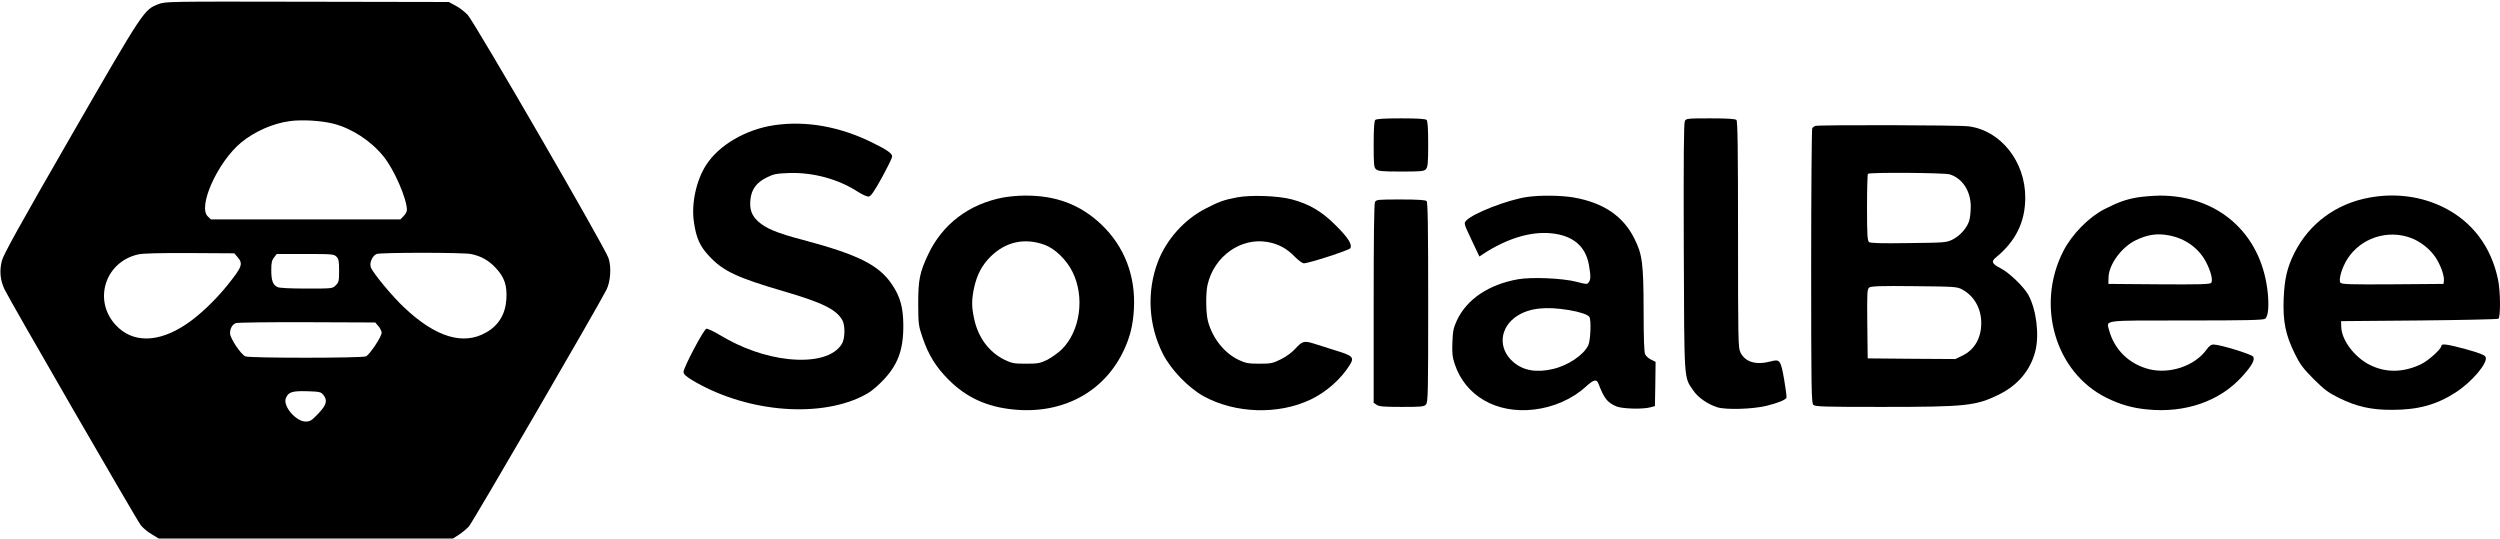
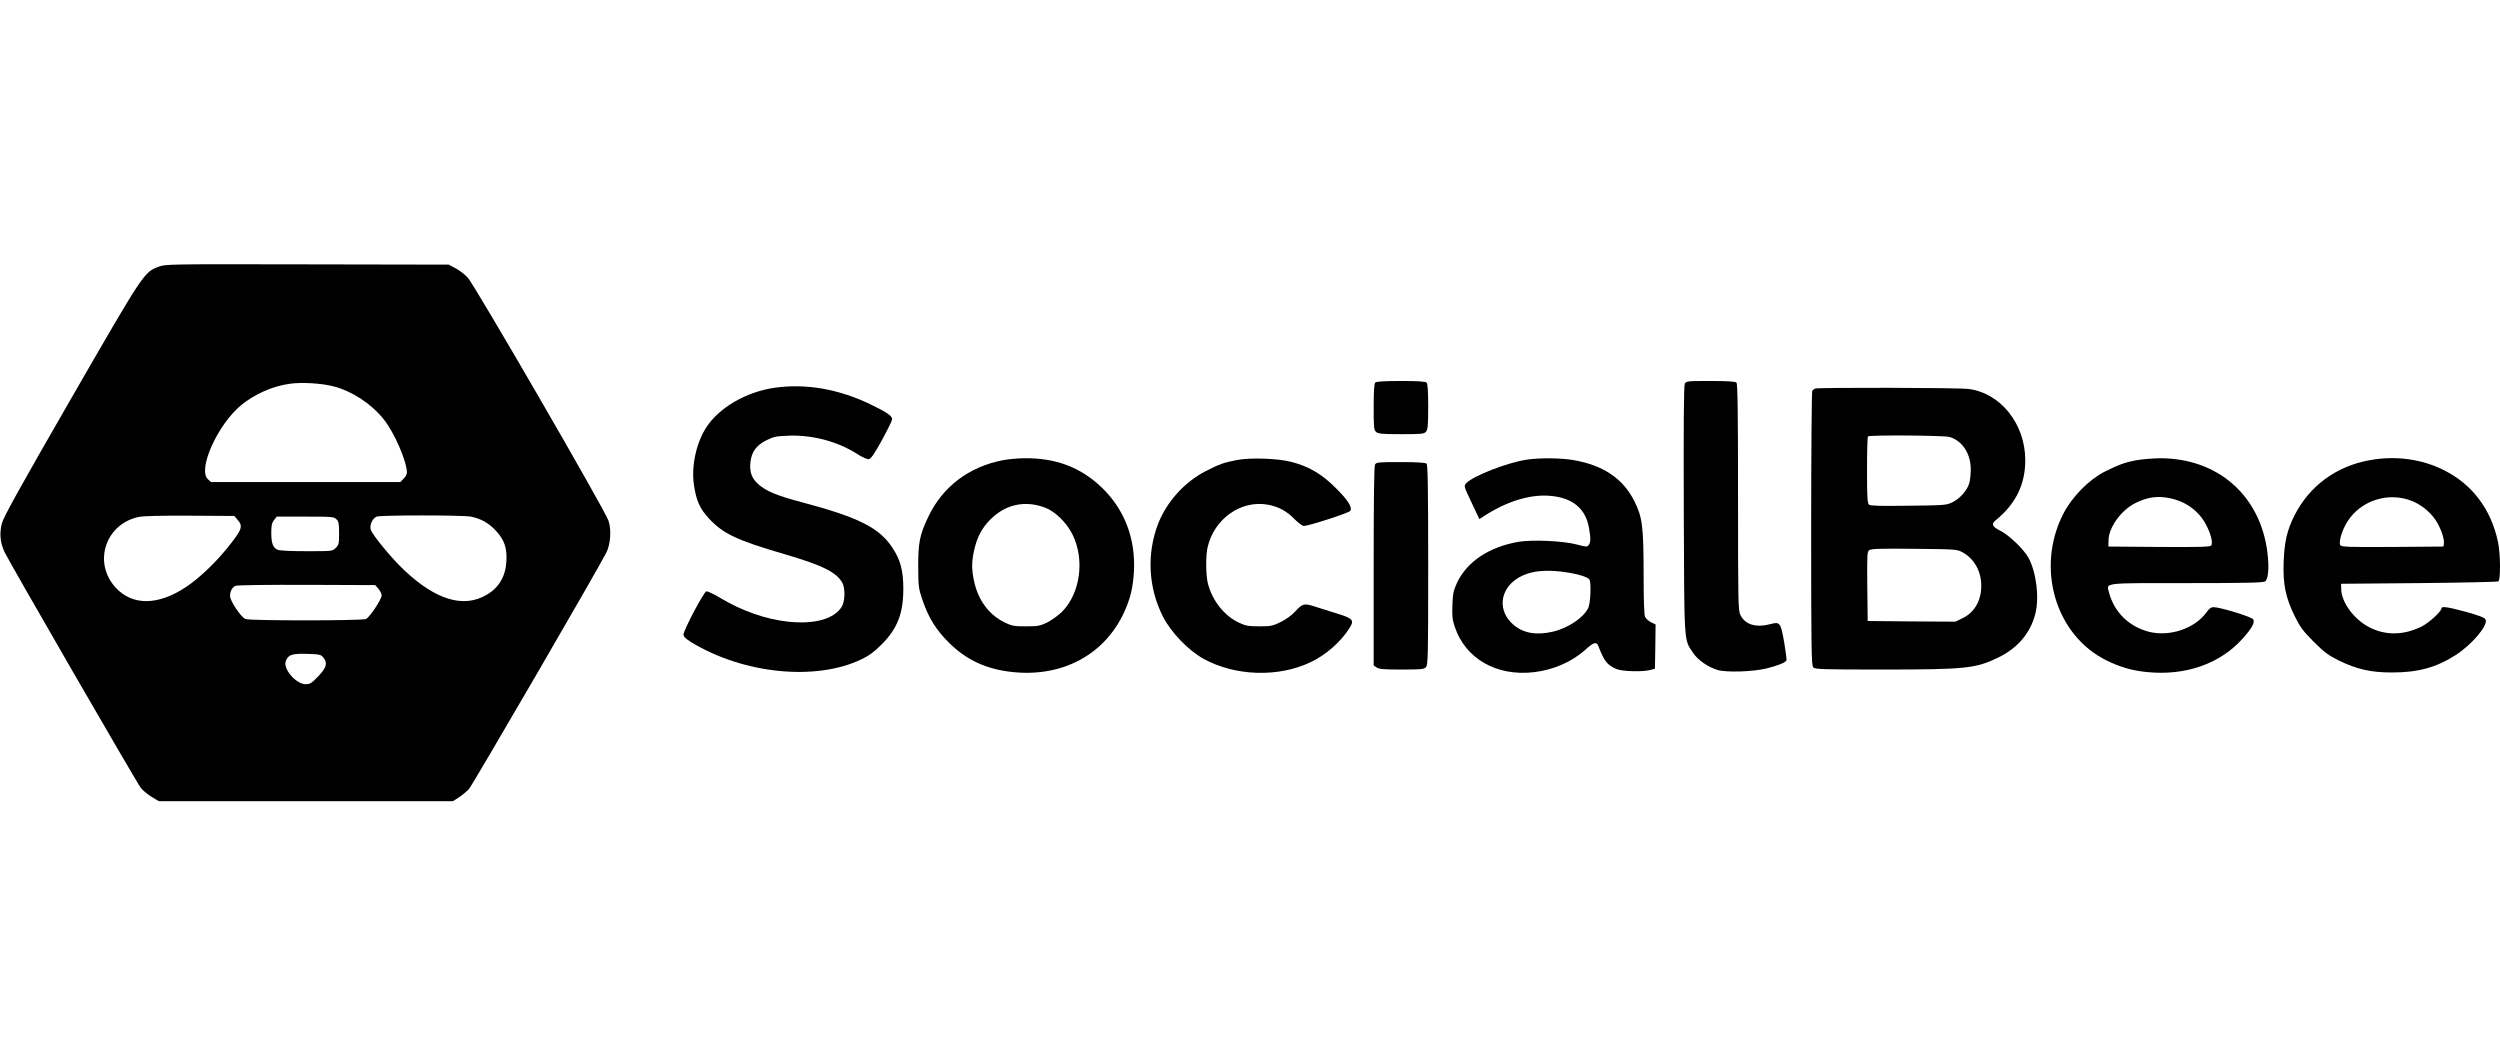
- <svg xmlns="http://www.w3.org/2000/svg" version="1.0" width="1880pt" height="405pt" viewBox="0 0 1880 405" preserveAspectRatio="xMidYMid meet">
+ <svg xmlns="http://www.w3.org/2000/svg" version="1.0" width="141px" height="60px" viewBox="0 0 1880 405" preserveAspectRatio="xMidYMid meet">
  <g transform="translate(0,405) scale(0.1,-0.1)" fill="#000000" stroke="none">
    <path d="M1192 4019 c-110 -43 -108 -39 -657 -991 -390 -677 -509 -892 -521 -939 -19 -75 -13 -144 20 -215 34 -73 993 -1733 1025 -1774 15 -19 52 -50 81 -67 l54 -33 1106 0 1106 0 45 29 c24 15 58 44 75 62 27 29 966 1645 1034 1779 31 61 39 171 16 239 -25 78 -1010 1778 -1059 1829 -23 24 -64 56 -92 70 l-50 27 -1065 2 c-1049 2 -1066 2 -1118 -18z m1315 -899 c139 -36 281 -128 376 -245 81 -99 177 -320 177 -404 0 -12 -11 -33 -25 -46 l-24 -25 -712 0 -713 0 -23 22 c-78 73 73 409 250 556 101 83 238 144 366 161 89 13 237 4 328 -19z m-721 -1003 c44 -51 36 -73 -80 -217 -92 -113 -210 -225 -307 -289 -209 -140 -403 -142 -529 -5 -172 186 -79 476 170 531 38 8 158 11 388 10 l334 -2 24 -28z m1754 23 c77 -15 136 -48 190 -107 64 -69 84 -130 78 -232 -7 -113 -58 -198 -152 -251 -172 -99 -379 -36 -615 186 -89 83 -236 260 -252 303 -13 33 11 88 43 101 31 12 643 12 708 0z m-1010 -20 c17 -17 20 -33 20 -105 0 -78 -2 -88 -25 -110 -24 -25 -25 -25 -219 -25 -122 0 -204 4 -219 11 -35 16 -47 49 -47 128 0 54 4 74 21 95 l20 26 215 0 c201 0 215 -1 234 -20z m316 -523 c13 -15 24 -38 24 -49 0 -30 -90 -165 -118 -178 -30 -13 -870 -14 -906 0 -33 12 -116 136 -116 173 0 37 16 66 43 77 12 5 251 8 535 7 l514 -2 24 -28z m-415 -516 c34 -42 25 -76 -38 -142 -50 -52 -61 -59 -95 -59 -72 0 -171 115 -149 174 19 48 46 57 159 54 95 -3 105 -5 123 -27z" />
    <path d="M10342 3148 c-8 -8 -12 -63 -12 -183 0 -154 2 -174 18 -188 16 -14 44 -17 189 -17 152 0 172 2 186 18 14 16 17 44 17 188 0 119 -4 174 -12 182 -8 8 -66 12 -193 12 -127 0 -185 -4 -193 -12z" />
    <path d="M12670 3140 c-8 -14 -10 -300 -8 -948 4 -1029 0 -973 71 -1078 34 -52 111 -105 182 -127 65 -20 265 -14 368 11 85 21 140 43 151 60 3 5 -5 67 -17 137 -26 148 -32 156 -102 137 -110 -29 -191 -5 -227 68 -17 33 -18 96 -18 886 0 648 -3 853 -12 862 -8 8 -66 12 -195 12 -172 0 -183 -1 -193 -20z" />
    <path d="M5825 3109 c-215 -31 -419 -150 -515 -300 -74 -115 -112 -289 -92 -427 17 -121 45 -184 115 -258 105 -113 210 -162 562 -265 292 -85 398 -138 441 -220 21 -41 18 -137 -5 -175 -57 -94 -205 -135 -404 -114 -172 19 -348 81 -513 180 -47 28 -93 50 -102 48 -19 -3 -171 -290 -172 -325 0 -16 16 -31 59 -58 394 -239 939 -293 1281 -127 55 26 95 56 150 111 120 121 164 235 163 426 -1 133 -23 213 -84 304 -99 148 -252 225 -671 337 -195 51 -278 86 -336 138 -50 46 -66 91 -59 164 8 78 45 129 122 167 54 27 72 30 172 34 180 5 368 -46 514 -141 34 -22 71 -38 82 -36 16 2 42 39 99 143 42 77 77 148 77 157 1 24 -37 51 -152 107 -244 120 -495 164 -732 130z" />
    <path d="M13650 3103 c-8 -3 -18 -11 -22 -17 -4 -6 -8 -473 -8 -1038 0 -920 2 -1028 16 -1042 14 -14 74 -16 512 -16 639 0 710 8 882 92 143 70 238 182 275 325 32 123 9 312 -51 424 -35 63 -145 169 -210 202 -64 32 -72 51 -36 80 150 122 222 268 222 452 0 271 -185 504 -426 535 -75 10 -1129 12 -1154 3z m1011 -364 c96 -29 159 -125 159 -243 0 -38 -5 -86 -12 -107 -16 -53 -69 -113 -126 -141 -45 -22 -57 -23 -330 -26 -210 -3 -287 -1 -297 8 -12 10 -15 56 -15 260 0 135 3 250 7 253 12 12 573 8 614 -4z m95 -866 c90 -48 145 -146 143 -257 -1 -110 -52 -197 -141 -240 l-54 -26 -329 2 -330 3 -3 260 c-2 239 -1 261 15 273 14 10 86 13 338 10 308 -3 322 -4 361 -25z" />
    <path d="M7545 2565 c-258 -49 -458 -200 -566 -430 -63 -134 -74 -189 -74 -370 1 -155 2 -163 33 -255 45 -131 101 -221 196 -316 132 -132 285 -203 483 -223 374 -39 691 132 837 451 46 100 66 185 73 303 14 250 -71 471 -245 637 -157 149 -343 220 -579 217 -48 0 -119 -7 -158 -14z m313 -357 c77 -29 163 -113 207 -202 94 -189 59 -443 -79 -582 -28 -27 -78 -63 -111 -80 -54 -26 -70 -29 -160 -29 -90 0 -106 3 -160 29 -118 58 -200 168 -230 311 -19 88 -19 142 0 230 21 97 59 171 124 235 114 113 258 144 409 88z" />
    <path d="M9304 2566 c-100 -19 -136 -32 -237 -84 -159 -81 -293 -230 -358 -396 -87 -226 -74 -481 37 -699 61 -119 190 -252 304 -316 238 -131 563 -142 807 -25 116 55 229 155 293 259 36 58 24 70 -108 110 -64 20 -137 43 -161 51 -73 23 -88 19 -138 -36 -28 -31 -69 -61 -111 -82 -61 -30 -74 -33 -162 -33 -82 0 -103 4 -152 27 -110 51 -200 164 -234 292 -16 60 -18 212 -3 275 49 214 250 357 452 321 82 -15 143 -48 202 -109 28 -28 58 -51 70 -51 38 0 339 98 349 113 17 27 -16 80 -109 172 -103 104 -201 162 -332 196 -101 27 -308 34 -409 15z" />
    <path d="M11485 2569 c-146 -21 -409 -123 -459 -178 -19 -21 -18 -22 40 -145 l59 -125 30 20 c176 115 353 169 506 155 166 -15 263 -96 288 -240 14 -81 14 -108 -2 -129 -11 -16 -17 -16 -92 4 -104 27 -336 37 -439 19 -220 -39 -384 -149 -459 -307 -27 -59 -32 -81 -35 -168 -3 -83 0 -111 18 -164 80 -239 313 -373 594 -341 148 17 289 79 390 171 59 54 82 60 95 27 45 -116 67 -144 136 -174 44 -19 204 -23 260 -6 l30 8 3 167 2 166 -33 16 c-19 9 -39 27 -46 41 -7 17 -11 123 -11 327 -1 355 -9 422 -69 542 -84 170 -234 271 -457 310 -93 16 -252 18 -349 4z m315 -851 c79 -13 141 -34 152 -51 15 -23 9 -177 -8 -213 -35 -74 -151 -152 -266 -179 -124 -29 -223 -12 -297 52 -119 101 -105 262 29 348 93 59 216 72 390 43z" />
    <path d="M16071 2565 c-90 -16 -140 -35 -246 -88 -117 -60 -244 -189 -308 -314 -210 -408 -61 -915 325 -1105 102 -50 191 -76 305 -87 285 -29 546 61 715 249 71 78 97 124 82 148 -12 18 -245 90 -296 91 -20 1 -34 -9 -57 -41 -89 -121 -276 -183 -431 -144 -150 39 -260 146 -300 294 -20 77 -58 72 584 72 447 0 576 3 590 13 24 18 31 102 17 217 -53 430 -375 711 -811 709 -52 -1 -128 -7 -169 -14z m239 -285 c123 -23 223 -95 278 -198 38 -71 55 -141 40 -159 -8 -11 -90 -13 -392 -11 l-381 3 1 46 c1 98 96 229 204 282 88 43 161 54 250 37z" />
    <path d="M17818 2564 c-250 -45 -452 -194 -564 -416 -55 -110 -75 -196 -81 -348 -6 -167 14 -268 84 -410 40 -81 61 -109 142 -191 82 -81 110 -102 191 -142 133 -65 243 -90 400 -89 194 0 332 38 475 130 125 80 249 227 226 269 -7 13 -49 30 -144 56 -135 37 -187 45 -187 28 0 -24 -94 -110 -152 -139 -133 -64 -266 -67 -387 -6 -116 58 -214 188 -215 289 l-1 40 585 5 c322 3 591 9 598 13 17 12 16 208 -3 296 -52 247 -194 435 -410 542 -167 83 -362 109 -557 73z m314 -304 c69 -26 140 -82 181 -142 40 -59 70 -143 65 -180 l-3 -23 -381 -3 c-325 -2 -383 0 -394 12 -16 20 11 114 52 178 100 158 303 225 480 158z" />
    <path d="M10340 2531 c-7 -13 -10 -270 -10 -765 l0 -745 22 -15 c18 -13 54 -16 189 -16 148 0 168 2 182 18 16 17 17 85 17 768 0 570 -3 753 -12 762 -8 8 -66 12 -195 12 -170 0 -183 -1 -193 -19z" />
  </g>
</svg>
